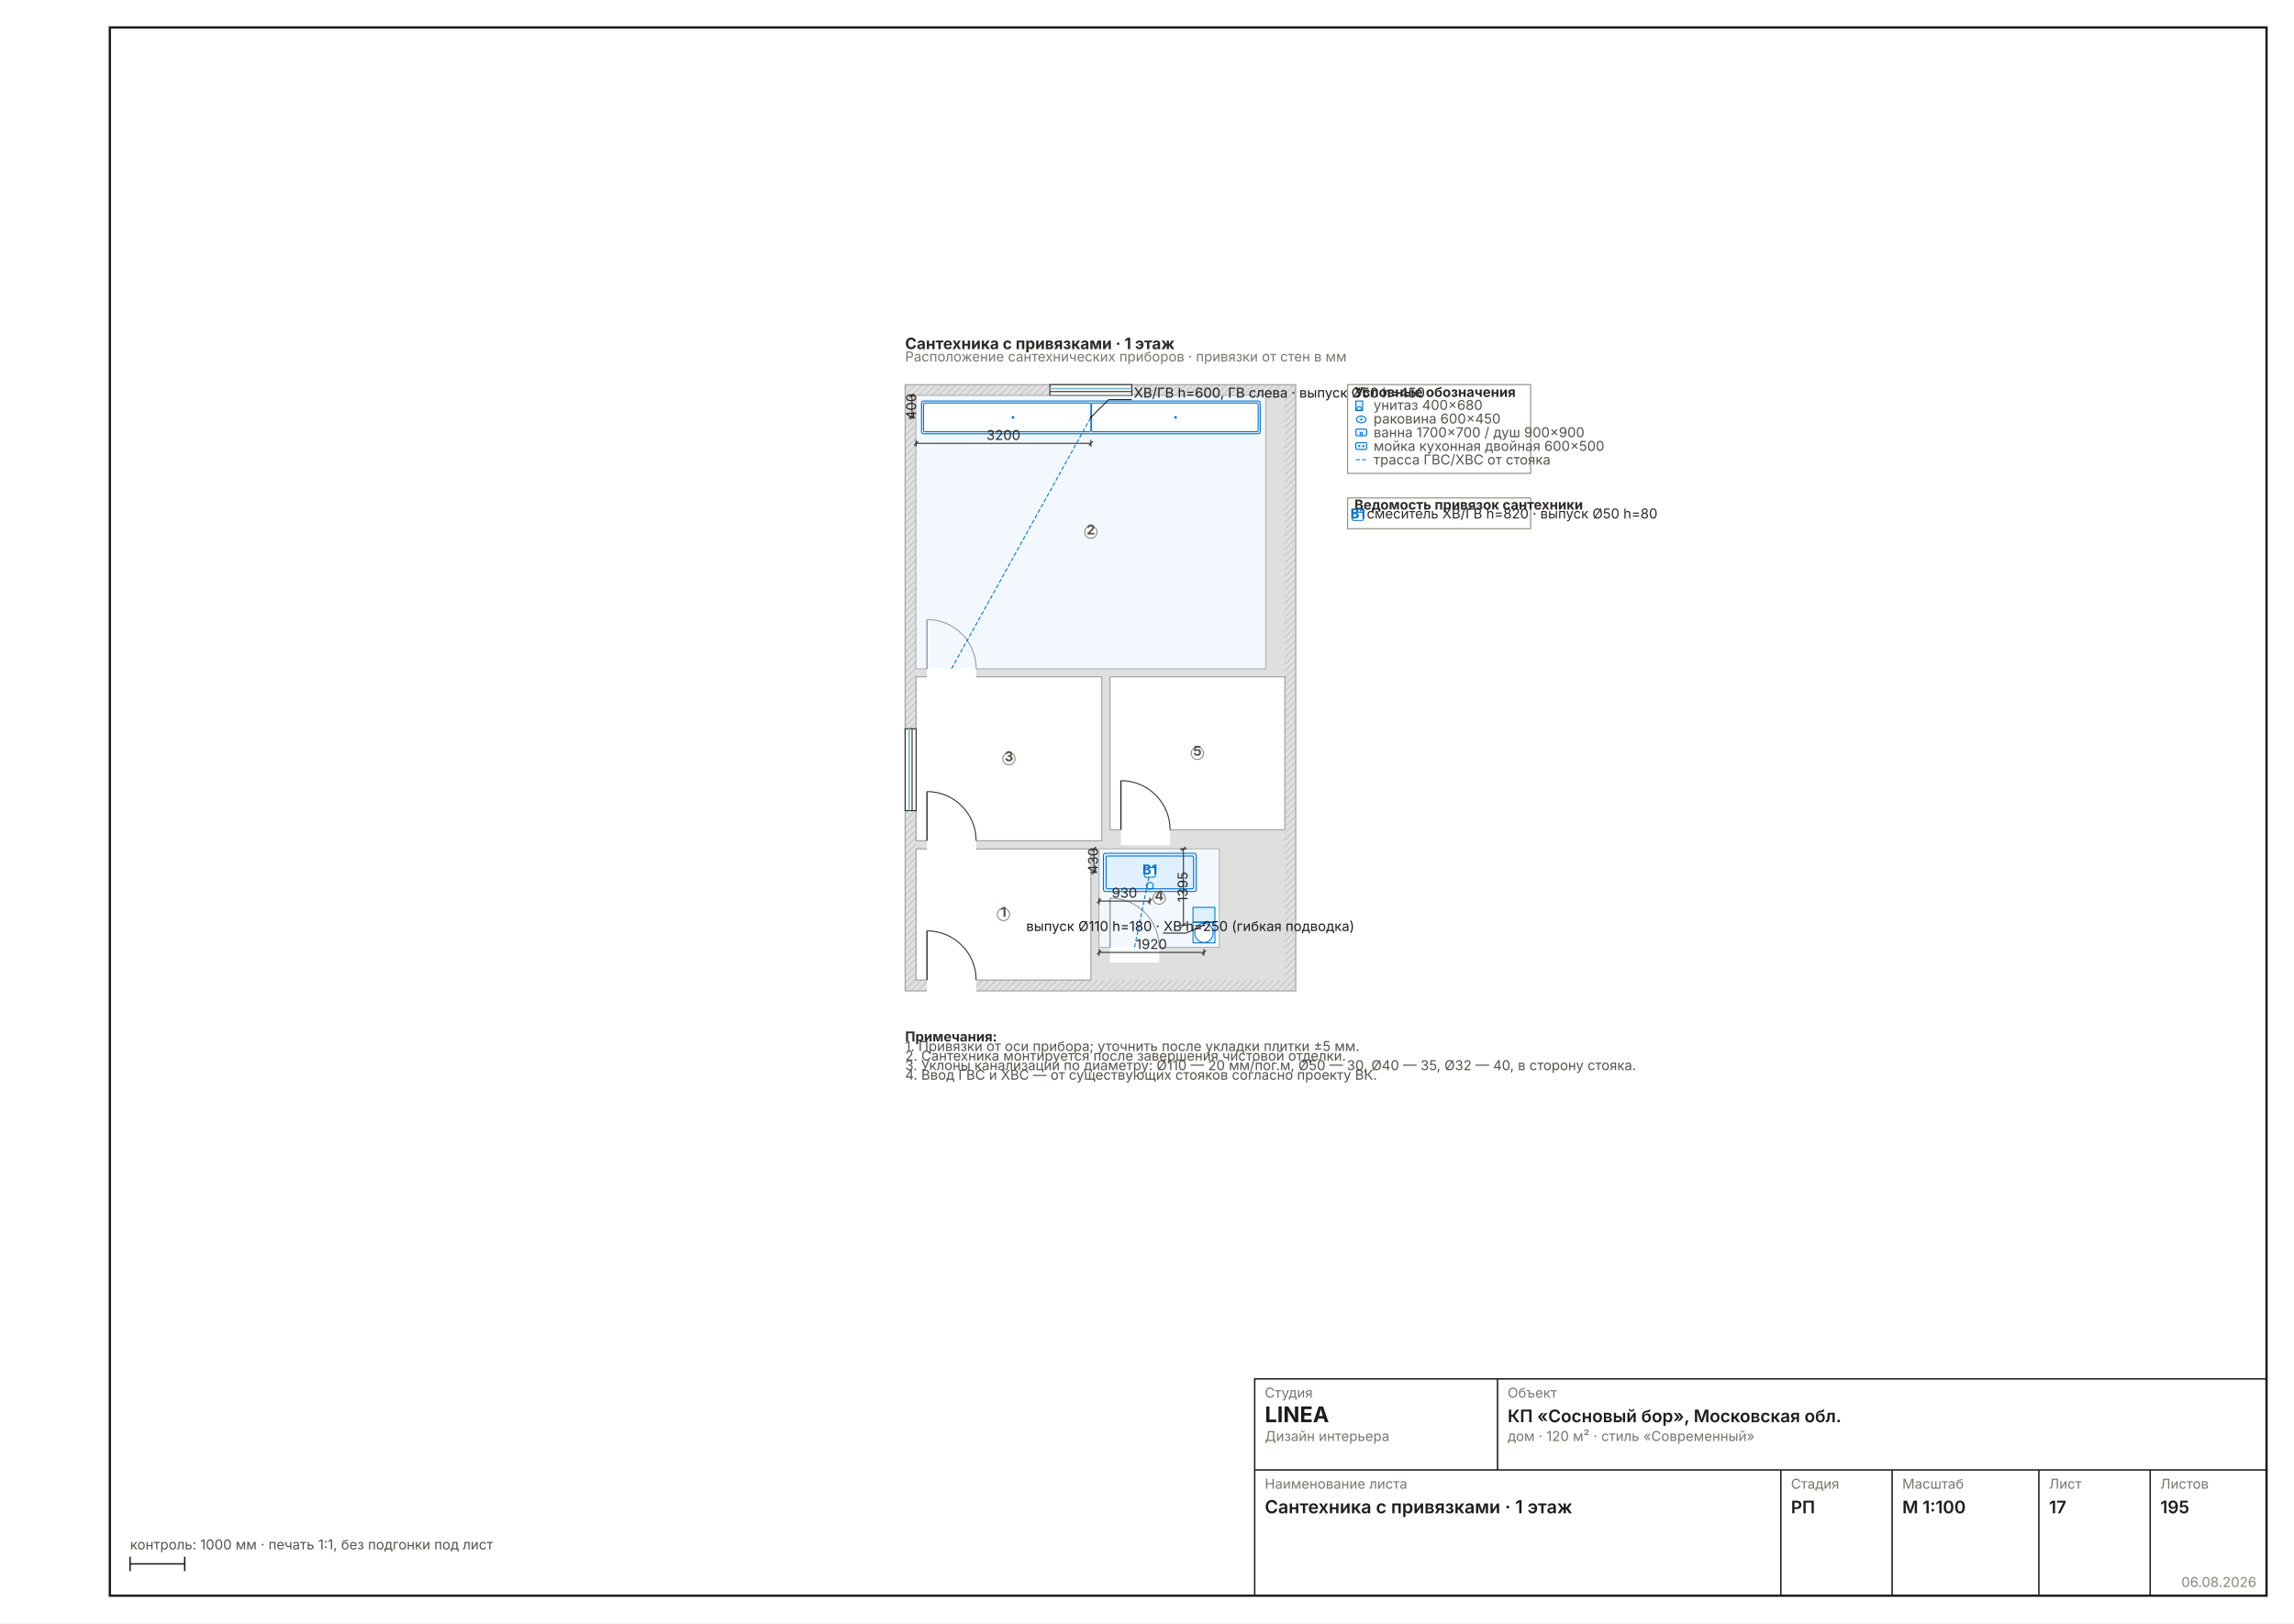
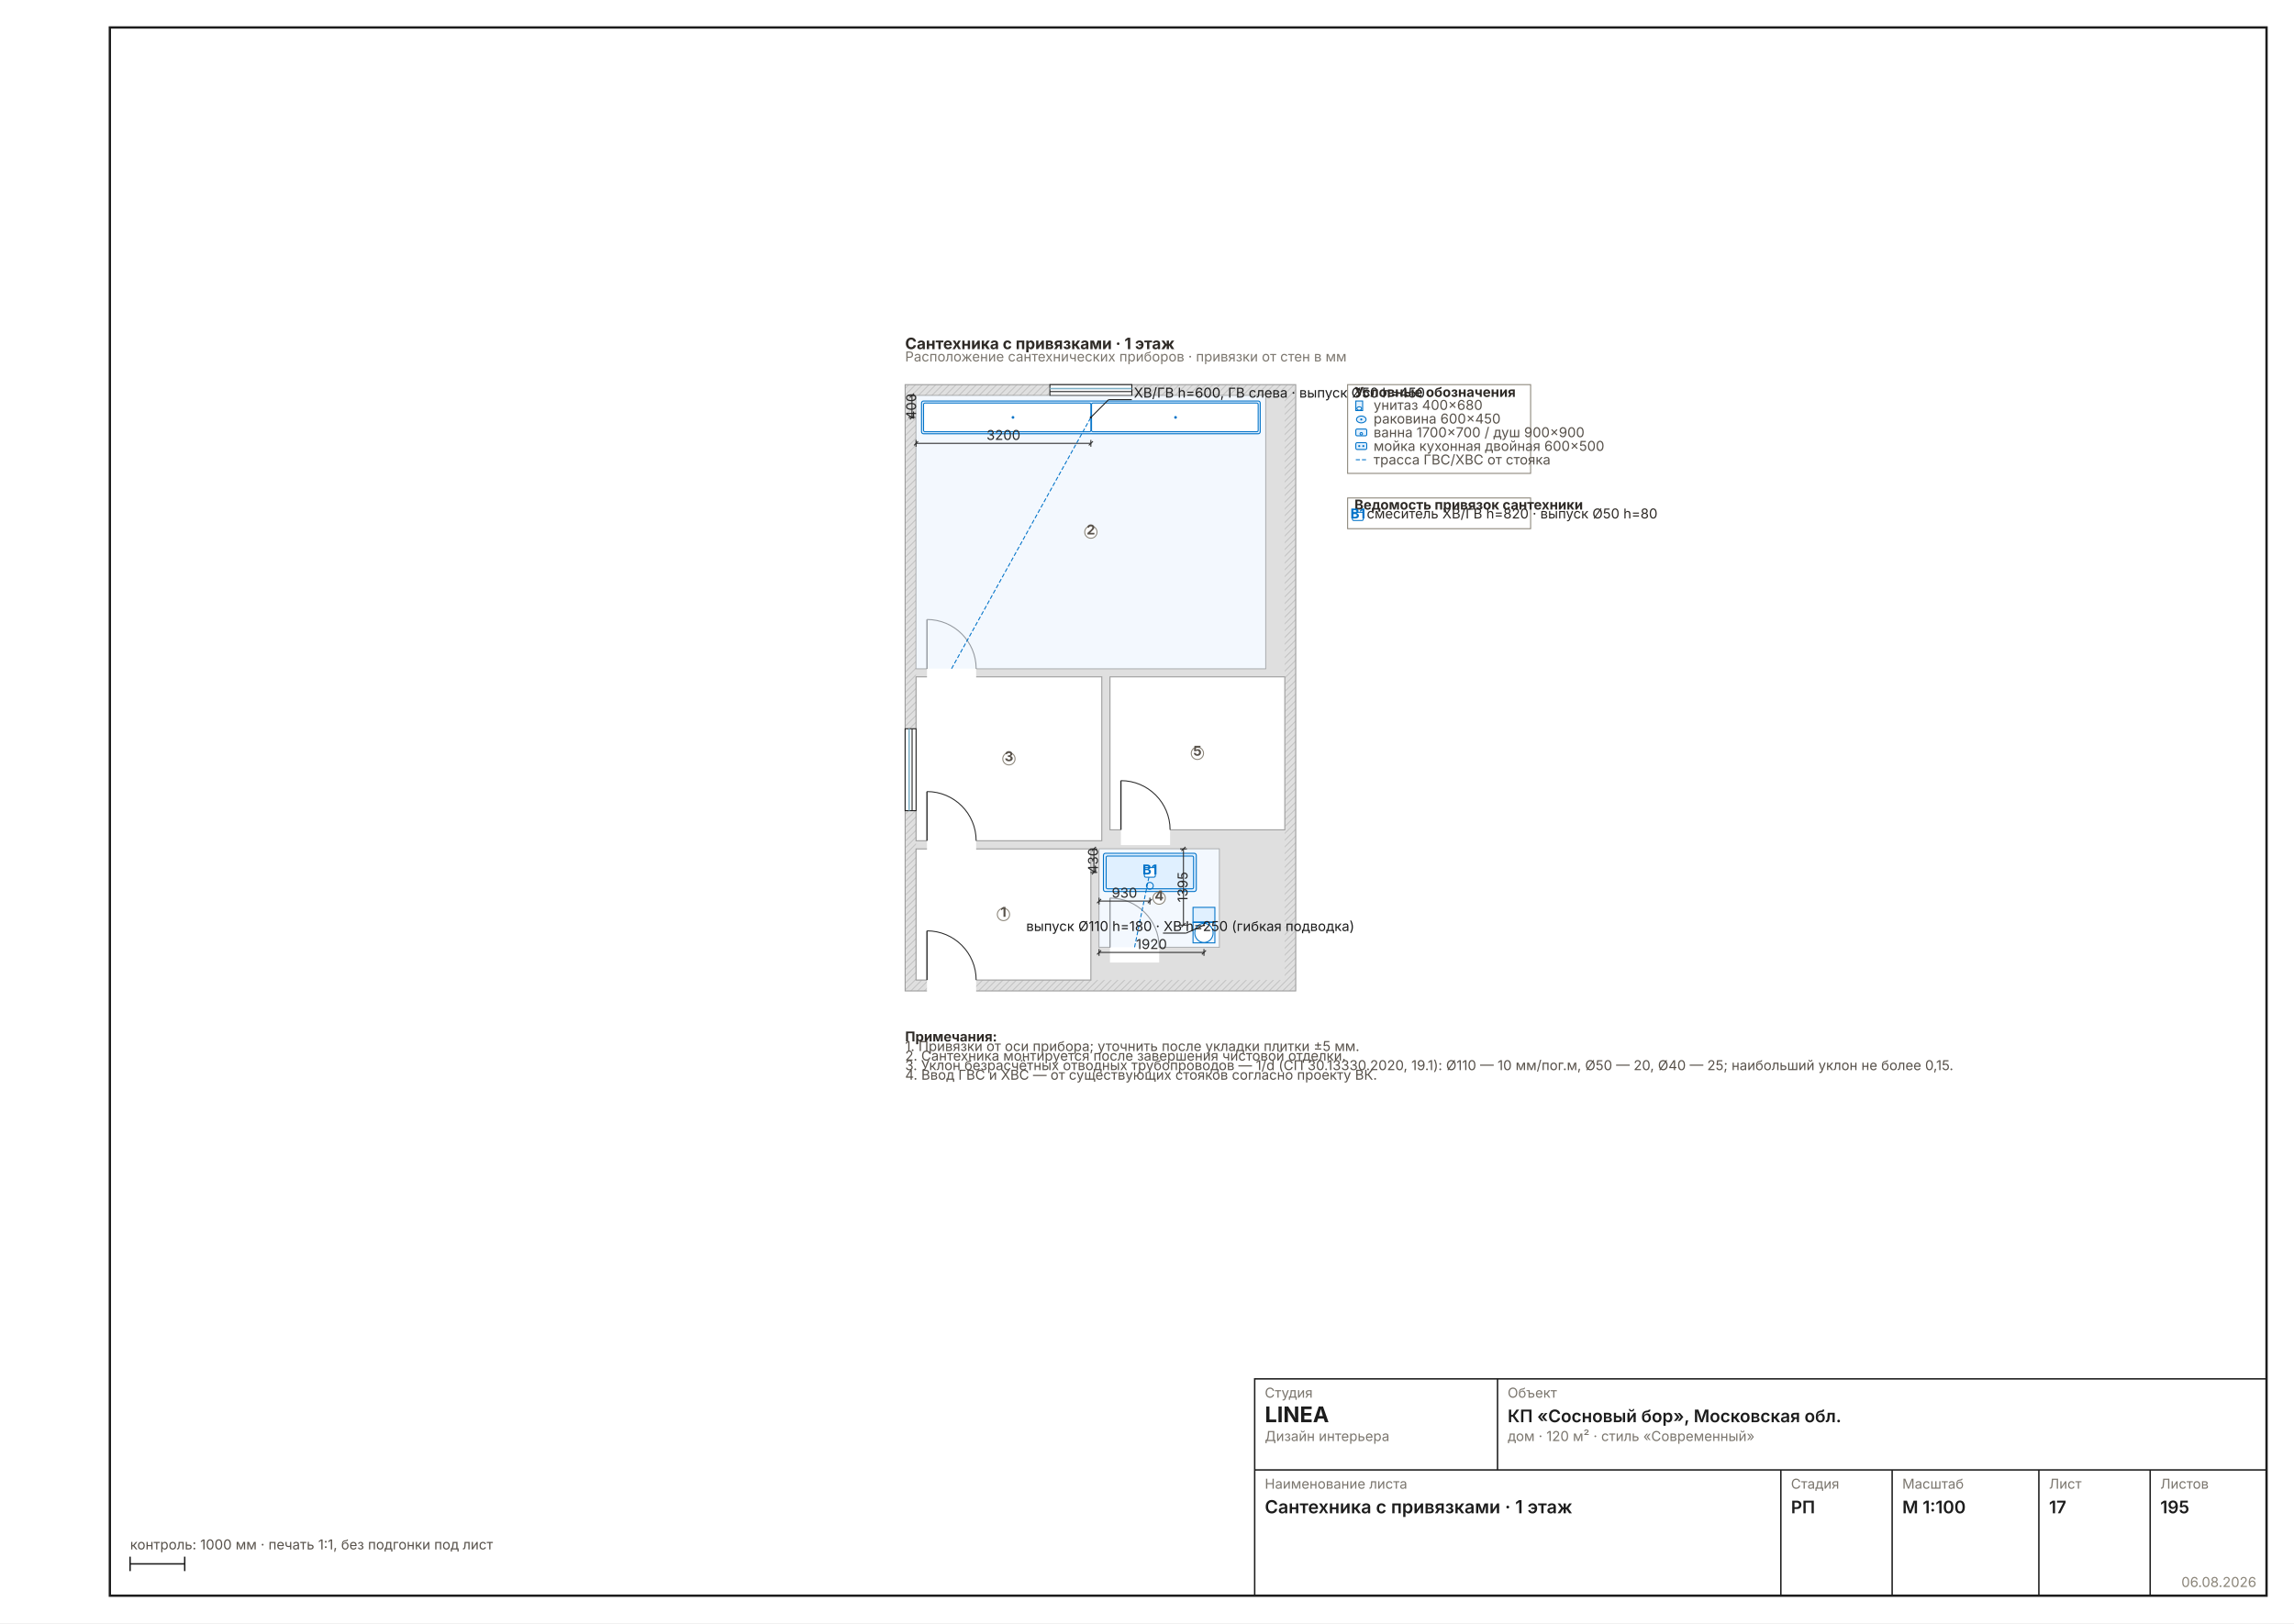
<svg xmlns="http://www.w3.org/2000/svg" width="1587" height="1123" viewBox="0 0 1587 1123" font-family="Inter, &quot;Helvetica Neue&quot;, Arial, sans-serif" data-sheet="plumbing" data-scale="1:100">
  <rect width="1587" height="1123" fill="#FFFFFF" />
  <rect x="76" y="19" width="1492" height="1085" fill="none" stroke="#1C1C1C" stroke-width="1.6" />
  <g transform="translate(593.1068 231.1524) scale(0.4724)">
    <defs>
      <pattern id="wh17" width="7" height="7" patternUnits="userSpaceOnUse" patternTransform="rotate(45)">
        <rect width="7" height="7" fill="#DFDFDF" />
        <line x1="0" y1="0" x2="0" y2="7" stroke="#C4C4C4" stroke-width="2.70" />
      </pattern>
    </defs>
    <rect x="70" y="74" width="572" height="888" fill="url(#wh17)" stroke="#9A9A9A" stroke-width="1.44" />
    <rect x="86" y="90" width="540" height="856" fill="#DFDFDF" />
    <rect x="86" y="754" width="256" height="192" fill="#FFFFFF" stroke="#9A9A9A" stroke-width="1.44" />
    <rect x="86" y="90" width="512" height="400" fill="#FFFFFF" stroke="#9A9A9A" stroke-width="1.44" />
    <rect x="86" y="502" width="272" height="240" fill="#FFFFFF" stroke="#9A9A9A" stroke-width="1.44" />
    <rect x="354" y="754" width="176" height="144" fill="#FFFFFF" stroke="#9A9A9A" stroke-width="1.44" />
    <rect x="370" y="502" width="256" height="224" fill="#FFFFFF" stroke="#9A9A9A" stroke-width="1.44" />
    <rect x="102" y="942.8" width="72" height="25.6" fill="#FFFFFF" />
    <line x1="102" y1="946" x2="102" y2="874" stroke="#2A2A2A" stroke-width="1.89" />
    <path d="M 174 946 A 72 72 0 0 0 102 874" fill="none" stroke="#2A2A2A" stroke-width="1.44" />
    <rect x="102" y="486.8" width="72" height="25.6" fill="#FFFFFF" />
    <line x1="102" y1="490" x2="102" y2="418" stroke="#2A2A2A" stroke-width="1.89" />
    <path d="M 174 490 A 72 72 0 0 0 102 418" fill="none" stroke="#2A2A2A" stroke-width="1.44" />
    <rect x="102" y="738.8" width="72" height="25.6" fill="#FFFFFF" />
    <line x1="102" y1="742" x2="102" y2="670" stroke="#2A2A2A" stroke-width="1.89" />
    <path d="M 174 742 A 72 72 0 0 0 102 670" fill="none" stroke="#2A2A2A" stroke-width="1.44" />
    <rect x="370" y="894.8" width="72" height="25.6" fill="#FFFFFF" />
    <line x1="370" y1="898" x2="370" y2="826" stroke="#2A2A2A" stroke-width="1.89" />
    <path d="M 442 898 A 72 72 0 0 0 370 826" fill="none" stroke="#2A2A2A" stroke-width="1.44" />
    <rect x="386" y="722.8" width="72" height="25.6" fill="#FFFFFF" />
    <line x1="386" y1="726" x2="386" y2="654" stroke="#2A2A2A" stroke-width="1.89" />
    <path d="M 458 726 A 72 72 0 0 0 386 654" fill="none" stroke="#2A2A2A" stroke-width="1.44" />
    <rect x="282" y="74" width="120" height="16" fill="#FFFFFF" stroke="#1C1C1C" stroke-width="1.44" />
    <line x1="282" y1="79.8" x2="402" y2="79.8" stroke="#7FB2C8" stroke-width="2.16" />
    <line x1="282" y1="84.2" x2="402" y2="84.2" stroke="#1C1C1C" stroke-width="1.44" />
    <rect x="70" y="578" width="16" height="120" fill="#FFFFFF" stroke="#1C1C1C" stroke-width="1.44" />
    <line x1="75.8" y1="578" x2="75.8" y2="698" stroke="#7FB2C8" stroke-width="2.16" />
    <line x1="80.2" y1="578" x2="80.2" y2="698" stroke="#1C1C1C" stroke-width="1.44" />
    <rect x="86" y="90" width="512" height="400" fill="#E8F2FC" fill-opacity="0.55" stroke="none" />
    <rect x="354" y="754" width="176" height="144" fill="#E8F2FC" fill-opacity="0.55" stroke="none" />
    <rect x="94" y="98" width="496" height="48" fill="#E0F0FF" stroke="#0072C8" stroke-width="1.49" rx="3" />
    <rect x="97" y="101" width="245" height="42" fill="#FFF" stroke="#0072C8" stroke-width="1.44" rx="2" />
    <rect x="343" y="101" width="244" height="42" fill="#FFF" stroke="#0072C8" stroke-width="1.44" rx="2" />
    <circle cx="227.92" cy="122" r="2" fill="#0072C8" />
    <circle cx="466" cy="122" r="2" fill="#0072C8" />
    <g data-el="dim" stroke="#2A2A2A" stroke-width="1.44" fill="none">
      <line x1="86" y1="160" x2="342" y2="160" />
      <line x1="86" y1="155" x2="86" y2="165" />
      <line x1="342" y1="155" x2="342" y2="165" />
      <line x1="83" y1="163" x2="89" y2="157" />
      <line x1="339" y1="163" x2="345" y2="157" />
    </g>
    <text x="214" y="155" font-size="20.00" fill="#2A2A2A" text-anchor="middle">3200</text>
    <g data-el="dim" stroke="#2A2A2A" stroke-width="1.44" fill="none">
      <line x1="80" y1="90" x2="80" y2="122" />
      <line x1="75" y1="90" x2="85" y2="90" />
      <line x1="75" y1="122" x2="85" y2="122" />
      <line x1="77" y1="93" x2="83" y2="87" />
      <line x1="77" y1="125" x2="83" y2="119" />
    </g>
    <text x="86" y="106" font-size="20.00" fill="#2A2A2A" transform="rotate(-90 86 106)" text-anchor="middle">400</text>
    <line x1="138" y1="490" x2="342" y2="122" stroke="#0072C8" stroke-width="1.44" stroke-dasharray="6 3" />
    <rect x="360.4" y="760.4" width="136" height="56" fill="#E0F0FF" stroke="#0072C8" stroke-width="1.49" rx="3" />
    <rect x="364.4" y="764.4" width="128" height="48" fill="none" stroke="#0072C8" stroke-width="1.44" rx="2" />
    <circle cx="428.4" cy="808" r="5" fill="none" stroke="#0072C8" stroke-width="1.44" />
    <g data-el="dim" stroke="#2A2A2A" stroke-width="1.44" fill="none">
      <line x1="354" y1="830.4" x2="428.4" y2="830.4" />
      <line x1="354" y1="825.4" x2="354" y2="835.4" />
      <line x1="428.4" y1="825.4" x2="428.4" y2="835.4" />
      <line x1="351" y1="833.4" x2="357" y2="827.4" />
      <line x1="425.4" y1="833.4" x2="431.4" y2="827.4" />
    </g>
    <text x="391.2" y="825.4" font-size="20.00" fill="#2A2A2A" text-anchor="middle">930</text>
    <g data-el="dim" stroke="#2A2A2A" stroke-width="1.44" fill="none">
      <line x1="346.4" y1="754" x2="346.4" y2="788.4" />
      <line x1="341.4" y1="754" x2="351.4" y2="754" />
      <line x1="341.4" y1="788.4" x2="351.4" y2="788.4" />
      <line x1="343.4" y1="757" x2="349.4" y2="751" />
      <line x1="343.4" y1="791.4" x2="349.4" y2="785.4" />
    </g>
    <text x="352.4" y="771.2" font-size="20.00" fill="#2A2A2A" transform="rotate(-90 352.4 771.2)" text-anchor="middle">430</text>
    <rect x="491.6" y="839.6" width="32" height="21.84" fill="#E0F0FF" stroke="#0072C8" stroke-width="1.44" />
    <line x1="491.6" y1="861.44" x2="523.6" y2="861.44" stroke="#0072C8" stroke-width="1.44" />
    <rect x="491.6" y="861.44" width="32" height="30.16" fill="none" stroke="#0072C8" stroke-width="1.44" />
    <ellipse cx="507.6" cy="877.04" rx="13.44" ry="14.04" fill="#FFF" stroke="#0072C8" stroke-width="1.44" />
    <g data-el="dim" stroke="#2A2A2A" stroke-width="1.44" fill="none">
      <line x1="354" y1="905.6" x2="507.6" y2="905.6" />
      <line x1="354" y1="900.6" x2="354" y2="910.6" />
      <line x1="507.6" y1="900.6" x2="507.6" y2="910.6" />
      <line x1="351" y1="908.6" x2="357" y2="902.6" />
      <line x1="504.6" y1="908.6" x2="510.6" y2="902.6" />
    </g>
    <text x="430.8" y="900.6" font-size="20.00" fill="#2A2A2A" text-anchor="middle">1920</text>
    <g data-el="dim" stroke="#2A2A2A" stroke-width="1.44" fill="none">
      <line x1="477.6" y1="754" x2="477.6" y2="865.6" />
      <line x1="472.6" y1="754" x2="482.6" y2="754" />
      <line x1="472.6" y1="865.6" x2="482.6" y2="865.6" />
      <line x1="474.6" y1="757" x2="480.6" y2="751" />
      <line x1="474.6" y1="868.6" x2="480.6" y2="862.6" />
    </g>
    <text x="483.6" y="809.8" font-size="20.00" fill="#2A2A2A" transform="rotate(-90 483.6 809.8)" text-anchor="middle">1395</text>
    <line x1="406" y1="898" x2="428.4" y2="788.4" stroke="#0072C8" stroke-width="1.44" stroke-dasharray="6 3" />
    <g data-el="leader" stroke="#1C1C1C" stroke-width="1.44" fill="none">
      <line x1="342" y1="122" x2="368" y2="96" />
      <line x1="368" y1="96" x2="402" y2="96" />
    </g>
    <circle cx="342" cy="122" r="1.6" fill="#1C1C1C" stroke="none" />
    <text x="405" y="93" font-size="20.00" fill="#1C1C1C">ХВ/ГВ h=600, ГВ слева · выпуск Ø50 h=450</text>
    <rect x="420.4" y="781.4" width="16" height="14" rx="2" fill="#FFFFFFEE" stroke="#0072C8" stroke-width="1.44" />
    <text x="428.4" y="791.4" font-size="20.00" font-weight="700" text-anchor="middle" fill="#0072C8">В1</text>
    <g data-el="leader" stroke="#1C1C1C" stroke-width="1.44" fill="none">
      <line x1="507.6" y1="865.6" x2="481.6" y2="877.3" />
      <line x1="481.6" y1="877.3" x2="447.6" y2="877.3" />
    </g>
    <circle cx="507.6" cy="865.6" r="1.6" fill="#1C1C1C" stroke="none" />
    <text x="247.26" y="874.3" font-size="20.00" fill="#1C1C1C">выпуск Ø110 h=180 · ХВ h=250 (гибкая подводка)</text>
    <g data-el="room" />
    <circle cx="214" cy="850" r="9" fill="#FFFFFFD9" stroke="#8A8478" stroke-width="1.44" />
    <text x="214" y="853.5" font-size="20.00" font-weight="700" text-anchor="middle" fill="#57514A">1</text>
    <circle cx="342" cy="290" r="9" fill="#FFFFFFD9" stroke="#8A8478" stroke-width="1.44" />
    <text x="342" y="293.5" font-size="20.00" font-weight="700" text-anchor="middle" fill="#57514A">2</text>
    <circle cx="222" cy="622" r="9" fill="#FFFFFFD9" stroke="#8A8478" stroke-width="1.44" />
    <text x="222" y="625.5" font-size="20.00" font-weight="700" text-anchor="middle" fill="#57514A">3</text>
    <circle cx="442" cy="826" r="9" fill="#FFFFFFD9" stroke="#8A8478" stroke-width="1.44" />
    <text x="442" y="829.5" font-size="20.00" font-weight="700" text-anchor="middle" fill="#57514A">4</text>
    <circle cx="498" cy="614" r="9" fill="#FFFFFFD9" stroke="#8A8478" stroke-width="1.44" />
    <text x="498" y="617.5" font-size="20.00" font-weight="700" text-anchor="middle" fill="#57514A">5</text>
    <g data-el="legend">
      <rect x="718" y="74" width="268" height="130" fill="none" stroke="#8A8478" stroke-width="1.44" />
      <text x="728" y="92" font-size="20.00" font-weight="700" fill="#2E2A26">Условные обозначения</text>
      <rect x="730" y="98" width="10" height="14" fill="#E0F0FF" stroke="#0072C8" stroke-width="1.44" />
      <ellipse cx="735" cy="109" rx="3.5" ry="2.5" fill="#FFF" stroke="#0072C8" stroke-width="1.44" />
      <text x="756" y="111" font-size="20.00" fill="#57514A">унитаз 400×680</text>
      <ellipse cx="738" cy="125" rx="7" ry="5" fill="#E0F0FF" stroke="#0072C8" stroke-width="1.44" />
      <circle cx="738" cy="125" r="1.5" fill="#0072C8" />
      <text x="756" y="131" font-size="20.00" fill="#57514A">раковина 600×450</text>
      <rect x="730" y="139" width="16" height="10" fill="#E0F0FF" stroke="#0072C8" stroke-width="1.44" rx="2" />
      <circle cx="738" cy="146" r="1.8" fill="none" stroke="#0072C8" stroke-width="1.44" />
      <text x="756" y="151" font-size="20.00" fill="#57514A">ванна 1700×700 / душ 900×900</text>
      <rect x="730" y="159" width="16" height="10" fill="#E0F0FF" stroke="#0072C8" stroke-width="1.44" rx="2" />
      <circle cx="735" cy="164" r="1.5" fill="#0072C8" />
      <circle cx="741" cy="164" r="1.5" fill="#0072C8" />
      <text x="756" y="171" font-size="20.00" fill="#57514A">мойка кухонная двойная 600×500</text>
      <line x1="730" y1="184" x2="746" y2="184" stroke="#0072C8" stroke-width="1.44" stroke-dasharray="6 3" />
      <text x="756" y="191" font-size="20.00" fill="#57514A">трасса ГВС/ХВС от стояка</text>
    </g>
    <rect x="718" y="240" width="268" height="45" fill="none" stroke="#8A8478" stroke-width="1.44" />
    <text x="728" y="257" font-size="20.00" font-weight="700" fill="#2E2A26">Ведомость привязок сантехники</text>
    <rect x="725" y="261" width="16" height="12" rx="2" fill="none" stroke="#0072C8" stroke-width="1.44" />
    <text x="733" y="270" font-size="20.00" font-weight="700" text-anchor="middle" fill="#0072C8">В1</text>
    <text x="746" y="270" font-size="20.00" fill="#2E2A26">смеситель ХВ/ГВ h=820 · выпуск Ø50 h=80</text>
    <g data-el="notes" />
    <text x="70" y="1036" font-size="20.00" font-weight="700" fill="#2E2A26">Примечания:</text>
    <text x="70" y="1050" font-size="20.00" fill="#57514A">1. Привязки от оси прибора; уточнить после укладки плитки ±5 мм.</text>
    <text x="70" y="1064" font-size="20.00" fill="#57514A">2. Сантехника монтируется после завершения чистовой отделки.</text>
-     <text x="70" y="1078" font-size="20.00" fill="#57514A">3. Уклоны канализации по диаметру: Ø110 — 20 мм/пог.м, Ø50 — 30, Ø40 — 35, Ø32 — 40, в сторону стояка.</text>
+     <text x="70" y="1078" font-size="20.00" fill="#57514A">3. Уклон безрасчётных отводных трубопроводов — 1/d (СП 30.13330.2020, 19.1): Ø110 — 10 мм/пог.м, Ø50 — 20, Ø40 — 25; наибольший уклон не более 0,15.</text>
    <text x="70" y="1092" font-size="20.00" fill="#57514A">4. Ввод ГВС и ХВС — от существующих стояков согласно проекту ВК.</text>
    <text x="70" y="22" font-size="22.95" font-weight="700" fill="#2E2A26">Сантехника с привязками · 1 этаж</text>
    <text x="70" y="40" font-size="20.00" fill="#7A756D">Расположение сантехнических приборов · привязки от стен в мм</text>
  </g>
  <g data-el="stamp" stroke="#1C1C1C" stroke-width="1" fill="none">
    <rect x="868" y="954" width="700" height="150" />
    <line x1="868" y1="1017" x2="1568" y2="1017" />
    <line x1="1036" y1="954" x2="1036" y2="1017" />
    <line x1="1232" y1="1017" x2="1232" y2="1104" />
    <line x1="1309" y1="1017" x2="1309" y2="1104" />
    <line x1="1410.5" y1="1017" x2="1410.5" y2="1104" />
    <line x1="1487.5" y1="1017" x2="1487.5" y2="1104" />
  </g>
  <text x="875" y="967" font-size="9.5" fill="#7A756D">Студия</text>
  <text x="875" y="984" font-size="15" font-weight="700" fill="#1C1C1C">LINEA</text>
  <text x="875" y="997" font-size="9.5" fill="#7A756D">Дизайн интерьера</text>
  <text x="1043" y="967" font-size="9.5" fill="#7A756D">Объект</text>
  <text x="1043" y="984" font-size="12" font-weight="600" fill="#1C1C1C">КП «Сосновый бор», Московская обл.</text>
  <text x="1043" y="997" font-size="9.5" fill="#7A756D">дом · 120 м² · стиль «Современный»</text>
  <text x="875" y="1030" font-size="9.5" fill="#7A756D">Наименование листа</text>
  <text x="875" y="1047" font-size="12.5" font-weight="600" fill="#1C1C1C">Сантехника с привязками · 1 этаж</text>
  <text x="1239" y="1030" font-size="9.5" fill="#7A756D">Стадия</text>
  <text x="1239" y="1047" font-size="12" font-weight="600" fill="#1C1C1C">РП</text>
  <text x="1316" y="1030" font-size="9.5" fill="#7A756D">Масштаб</text>
  <text x="1316" y="1047" font-size="12" font-weight="600" fill="#1C1C1C">М 1:100</text>
  <text x="1417.5" y="1030" font-size="9.5" fill="#7A756D">Лист</text>
  <text x="1417.5" y="1047" font-size="12" font-weight="600" fill="#1C1C1C">17</text>
  <text x="1494.5" y="1030" font-size="9.5" fill="#7A756D">Листов</text>
  <text x="1494.5" y="1047" font-size="12" font-weight="600" fill="#1C1C1C">195</text>
  <text x="1561" y="1098" font-size="9.5" fill="#8A8478" text-anchor="end">06.08.2026</text>
  <g stroke="#1C1C1C" stroke-width="1">
    <line x1="90" y1="1082" x2="127.792" y2="1082" />
    <line x1="90" y1="1077" x2="90" y2="1087" />
    <line x1="127.792" y1="1077" x2="127.792" y2="1087" />
  </g>
  <text x="90" y="1072" font-size="9.5" fill="#57514A">контроль: 1000 мм · печать 1:1, без подгонки под лист</text>
</svg>
